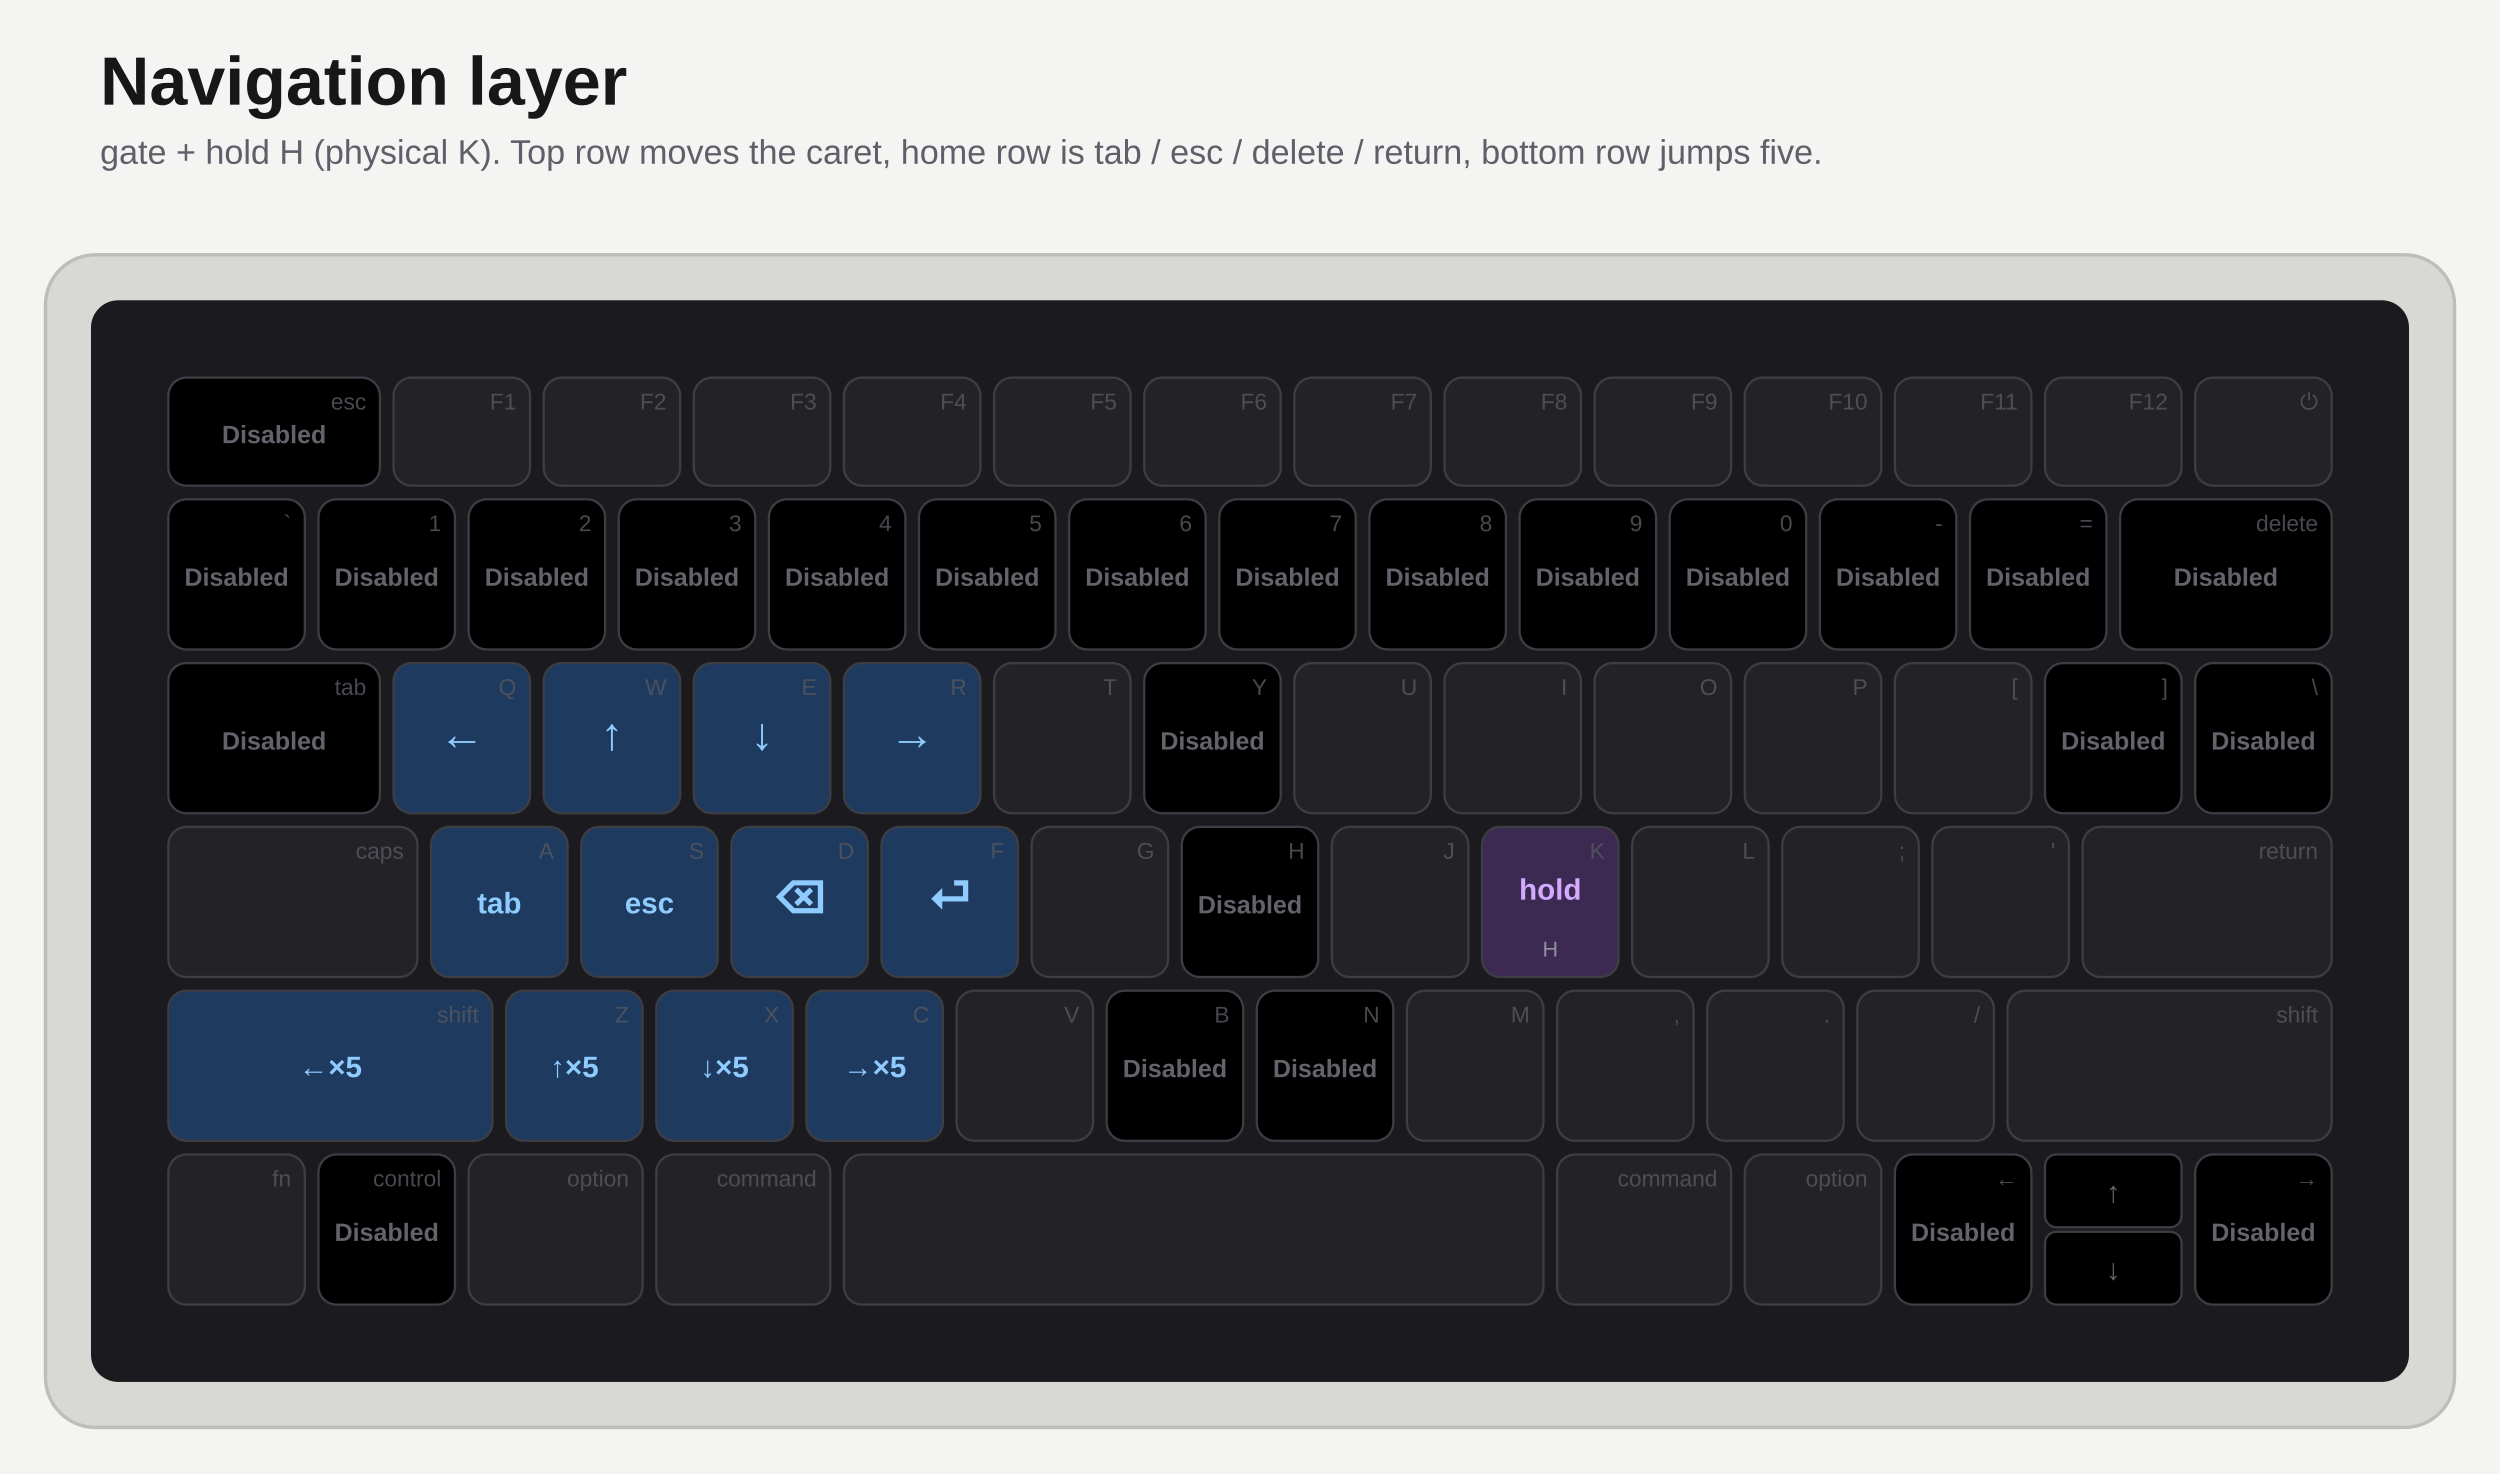
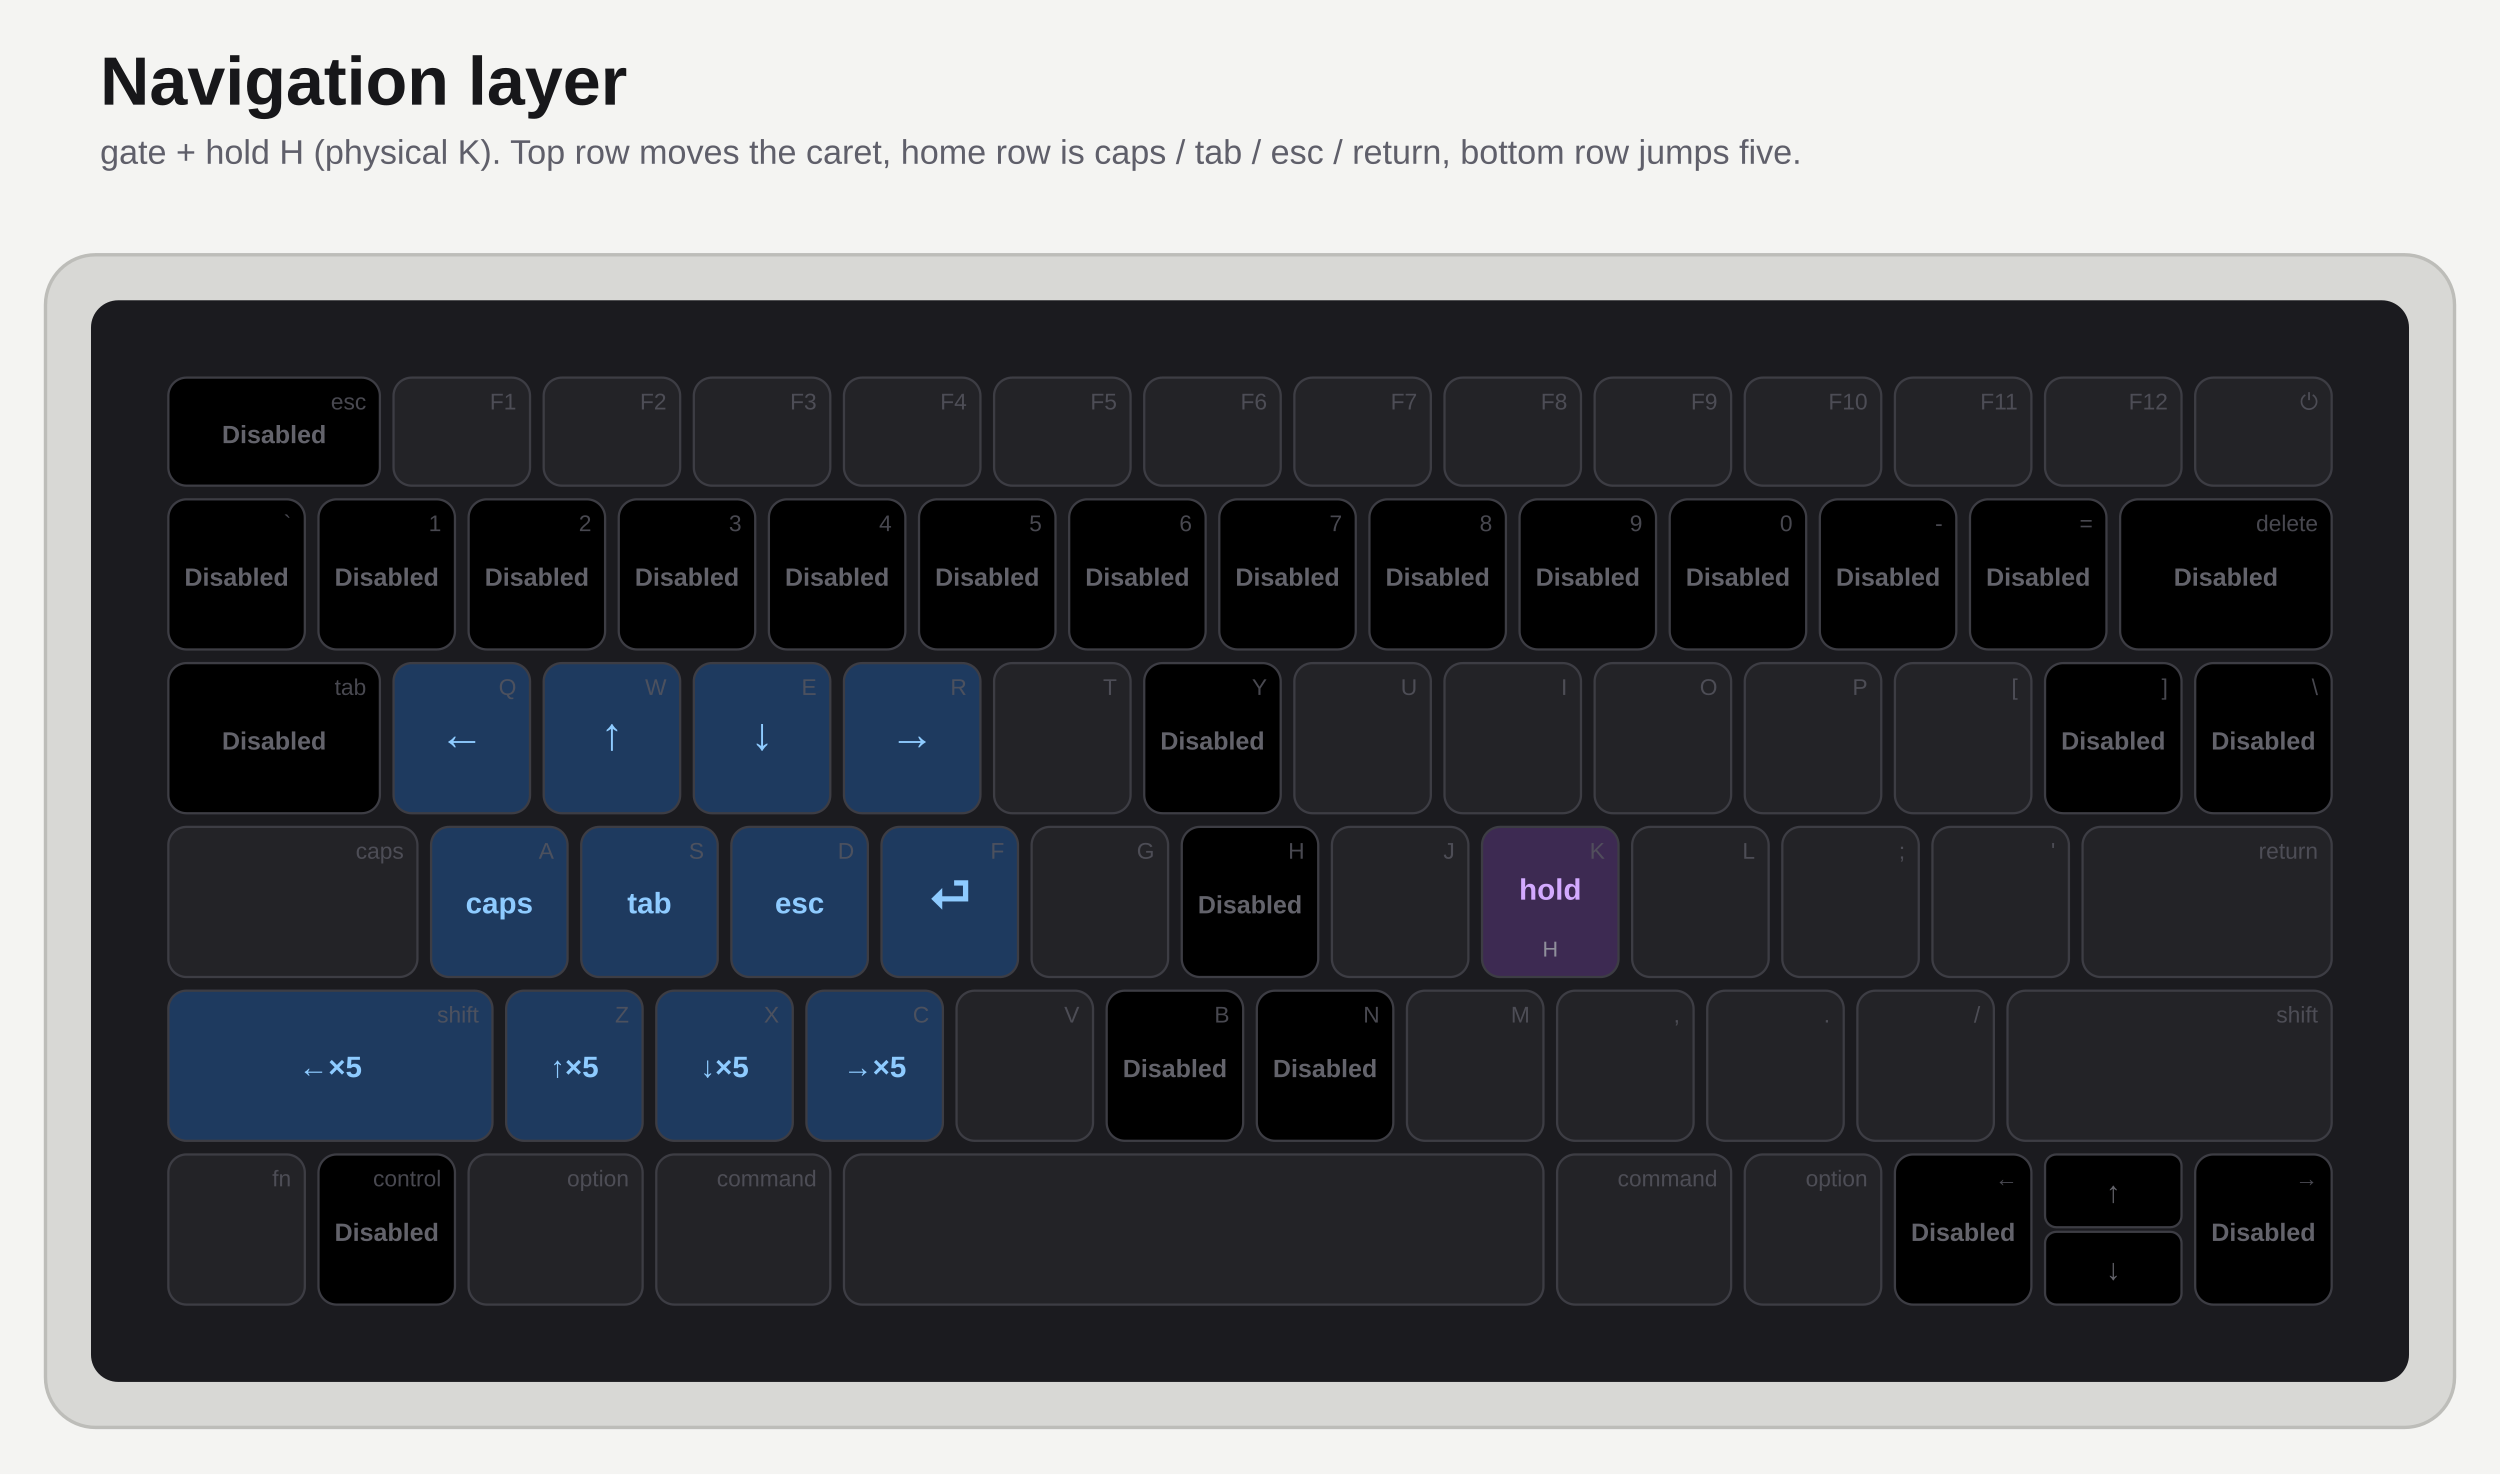
<svg xmlns="http://www.w3.org/2000/svg" width="1099" height="648" viewBox="0 0 1099 648" role="img" aria-label="Navigation layer layer of the splitmac">
  <rect width="1099" height="648" fill="#f4f4f2" />
  <text x="44.0" y="46.0" fill="#17171a" font-size="30" font-weight="700" text-anchor="start" opacity="1.0" font-family="-apple-system, BlinkMacSystemFont, 'SF Pro Text', 'Helvetica Neue', Arial, sans-serif">Navigation layer</text>
-   <text x="44.0" y="72.0" fill="#5f5f6a" font-size="15" font-weight="400" text-anchor="start" opacity="1.0" font-family="-apple-system, BlinkMacSystemFont, 'SF Pro Text', 'Helvetica Neue', Arial, sans-serif">gate + hold H (physical K). Top row moves the caret, home row is tab / esc / delete / return, bottom row jumps five.</text>
+   <text x="44.0" y="72.0" fill="#5f5f6a" font-size="15" font-weight="400" text-anchor="start" opacity="1.0" font-family="-apple-system, BlinkMacSystemFont, 'SF Pro Text', 'Helvetica Neue', Arial, sans-serif">gate + hold H (physical K). Top row moves the caret, home row is caps / tab / esc / return, bottom row jumps five.</text>
  <rect x="20.0" y="112.0" width="1059.0" height="515.5" rx="22" fill="#d8d8d5" stroke="#bdbdb9" stroke-width="1.5" />
  <rect x="40.0" y="132.0" width="1019.0" height="475.5" rx="12" fill="#1b1b1f" />
  <rect x="74.0" y="166.0" width="93.0" height="47.5" rx="8" fill="#000000" stroke="#3d3d44" stroke-width="1" />
  <text x="161.0" y="180.0" fill="#55555e" font-size="10" font-weight="500" text-anchor="end" opacity="0.85" font-family="-apple-system, BlinkMacSystemFont, 'SF Pro Text', 'Helvetica Neue', Arial, sans-serif">esc</text>
  <text x="120.5" y="194.8" fill="#63636b" font-size="11" font-weight="600" text-anchor="middle" opacity="1.0" font-family="-apple-system, BlinkMacSystemFont, 'SF Pro Text', 'Helvetica Neue', Arial, sans-serif">Disabled</text>
  <rect x="173.0" y="166.0" width="60.0" height="47.5" rx="8" fill="#232327" stroke="#3d3d44" stroke-width="1" />
  <text x="227.0" y="180.0" fill="#55555e" font-size="10" font-weight="500" text-anchor="end" opacity="0.85" font-family="-apple-system, BlinkMacSystemFont, 'SF Pro Text', 'Helvetica Neue', Arial, sans-serif">F1</text>
  <rect x="239.0" y="166.0" width="60.0" height="47.5" rx="8" fill="#232327" stroke="#3d3d44" stroke-width="1" />
  <text x="293.0" y="180.0" fill="#55555e" font-size="10" font-weight="500" text-anchor="end" opacity="0.85" font-family="-apple-system, BlinkMacSystemFont, 'SF Pro Text', 'Helvetica Neue', Arial, sans-serif">F2</text>
  <rect x="305.0" y="166.0" width="60.0" height="47.5" rx="8" fill="#232327" stroke="#3d3d44" stroke-width="1" />
  <text x="359.0" y="180.0" fill="#55555e" font-size="10" font-weight="500" text-anchor="end" opacity="0.85" font-family="-apple-system, BlinkMacSystemFont, 'SF Pro Text', 'Helvetica Neue', Arial, sans-serif">F3</text>
  <rect x="371.0" y="166.0" width="60.0" height="47.5" rx="8" fill="#232327" stroke="#3d3d44" stroke-width="1" />
  <text x="425.0" y="180.0" fill="#55555e" font-size="10" font-weight="500" text-anchor="end" opacity="0.85" font-family="-apple-system, BlinkMacSystemFont, 'SF Pro Text', 'Helvetica Neue', Arial, sans-serif">F4</text>
  <rect x="437.0" y="166.0" width="60.0" height="47.5" rx="8" fill="#232327" stroke="#3d3d44" stroke-width="1" />
  <text x="491.0" y="180.0" fill="#55555e" font-size="10" font-weight="500" text-anchor="end" opacity="0.85" font-family="-apple-system, BlinkMacSystemFont, 'SF Pro Text', 'Helvetica Neue', Arial, sans-serif">F5</text>
  <rect x="503.0" y="166.0" width="60.0" height="47.5" rx="8" fill="#232327" stroke="#3d3d44" stroke-width="1" />
  <text x="557.0" y="180.0" fill="#55555e" font-size="10" font-weight="500" text-anchor="end" opacity="0.85" font-family="-apple-system, BlinkMacSystemFont, 'SF Pro Text', 'Helvetica Neue', Arial, sans-serif">F6</text>
  <rect x="569.0" y="166.0" width="60.0" height="47.5" rx="8" fill="#232327" stroke="#3d3d44" stroke-width="1" />
  <text x="623.0" y="180.0" fill="#55555e" font-size="10" font-weight="500" text-anchor="end" opacity="0.85" font-family="-apple-system, BlinkMacSystemFont, 'SF Pro Text', 'Helvetica Neue', Arial, sans-serif">F7</text>
  <rect x="635.0" y="166.0" width="60.0" height="47.5" rx="8" fill="#232327" stroke="#3d3d44" stroke-width="1" />
  <text x="689.0" y="180.0" fill="#55555e" font-size="10" font-weight="500" text-anchor="end" opacity="0.85" font-family="-apple-system, BlinkMacSystemFont, 'SF Pro Text', 'Helvetica Neue', Arial, sans-serif">F8</text>
  <rect x="701.0" y="166.0" width="60.0" height="47.5" rx="8" fill="#232327" stroke="#3d3d44" stroke-width="1" />
  <text x="755.0" y="180.0" fill="#55555e" font-size="10" font-weight="500" text-anchor="end" opacity="0.85" font-family="-apple-system, BlinkMacSystemFont, 'SF Pro Text', 'Helvetica Neue', Arial, sans-serif">F9</text>
  <rect x="767.0" y="166.0" width="60.0" height="47.5" rx="8" fill="#232327" stroke="#3d3d44" stroke-width="1" />
  <text x="821.0" y="180.0" fill="#55555e" font-size="10" font-weight="500" text-anchor="end" opacity="0.85" font-family="-apple-system, BlinkMacSystemFont, 'SF Pro Text', 'Helvetica Neue', Arial, sans-serif">F10</text>
  <rect x="833.0" y="166.0" width="60.0" height="47.5" rx="8" fill="#232327" stroke="#3d3d44" stroke-width="1" />
  <text x="887.0" y="180.0" fill="#55555e" font-size="10" font-weight="500" text-anchor="end" opacity="0.85" font-family="-apple-system, BlinkMacSystemFont, 'SF Pro Text', 'Helvetica Neue', Arial, sans-serif">F11</text>
  <rect x="899.0" y="166.0" width="60.0" height="47.5" rx="8" fill="#232327" stroke="#3d3d44" stroke-width="1" />
  <text x="953.0" y="180.0" fill="#55555e" font-size="10" font-weight="500" text-anchor="end" opacity="0.85" font-family="-apple-system, BlinkMacSystemFont, 'SF Pro Text', 'Helvetica Neue', Arial, sans-serif">F12</text>
  <rect x="965.0" y="166.0" width="60.0" height="47.5" rx="8" fill="#232327" stroke="#3d3d44" stroke-width="1" />
  <text x="1019.0" y="180.0" fill="#55555e" font-size="10" font-weight="500" text-anchor="end" opacity="0.85" font-family="-apple-system, BlinkMacSystemFont, 'SF Pro Text', 'Helvetica Neue', Arial, sans-serif">⏻</text>
  <rect x="74.0" y="219.5" width="60.0" height="66.0" rx="8" fill="#000000" stroke="#3d3d44" stroke-width="1" />
  <text x="128.0" y="233.5" fill="#55555e" font-size="10" font-weight="500" text-anchor="end" opacity="0.85" font-family="-apple-system, BlinkMacSystemFont, 'SF Pro Text', 'Helvetica Neue', Arial, sans-serif">`</text>
  <text x="104.0" y="257.5" fill="#63636b" font-size="11" font-weight="600" text-anchor="middle" opacity="1.0" font-family="-apple-system, BlinkMacSystemFont, 'SF Pro Text', 'Helvetica Neue', Arial, sans-serif">Disabled</text>
  <rect x="140.0" y="219.5" width="60.0" height="66.0" rx="8" fill="#000000" stroke="#3d3d44" stroke-width="1" />
  <text x="194.0" y="233.5" fill="#55555e" font-size="10" font-weight="500" text-anchor="end" opacity="0.85" font-family="-apple-system, BlinkMacSystemFont, 'SF Pro Text', 'Helvetica Neue', Arial, sans-serif">1</text>
  <text x="170.0" y="257.5" fill="#63636b" font-size="11" font-weight="600" text-anchor="middle" opacity="1.0" font-family="-apple-system, BlinkMacSystemFont, 'SF Pro Text', 'Helvetica Neue', Arial, sans-serif">Disabled</text>
  <rect x="206.0" y="219.5" width="60.0" height="66.0" rx="8" fill="#000000" stroke="#3d3d44" stroke-width="1" />
  <text x="260.0" y="233.5" fill="#55555e" font-size="10" font-weight="500" text-anchor="end" opacity="0.85" font-family="-apple-system, BlinkMacSystemFont, 'SF Pro Text', 'Helvetica Neue', Arial, sans-serif">2</text>
  <text x="236.0" y="257.5" fill="#63636b" font-size="11" font-weight="600" text-anchor="middle" opacity="1.0" font-family="-apple-system, BlinkMacSystemFont, 'SF Pro Text', 'Helvetica Neue', Arial, sans-serif">Disabled</text>
  <rect x="272.0" y="219.5" width="60.0" height="66.0" rx="8" fill="#000000" stroke="#3d3d44" stroke-width="1" />
  <text x="326.0" y="233.5" fill="#55555e" font-size="10" font-weight="500" text-anchor="end" opacity="0.85" font-family="-apple-system, BlinkMacSystemFont, 'SF Pro Text', 'Helvetica Neue', Arial, sans-serif">3</text>
  <text x="302.0" y="257.5" fill="#63636b" font-size="11" font-weight="600" text-anchor="middle" opacity="1.0" font-family="-apple-system, BlinkMacSystemFont, 'SF Pro Text', 'Helvetica Neue', Arial, sans-serif">Disabled</text>
  <rect x="338.0" y="219.5" width="60.0" height="66.0" rx="8" fill="#000000" stroke="#3d3d44" stroke-width="1" />
  <text x="392.0" y="233.5" fill="#55555e" font-size="10" font-weight="500" text-anchor="end" opacity="0.85" font-family="-apple-system, BlinkMacSystemFont, 'SF Pro Text', 'Helvetica Neue', Arial, sans-serif">4</text>
  <text x="368.0" y="257.5" fill="#63636b" font-size="11" font-weight="600" text-anchor="middle" opacity="1.0" font-family="-apple-system, BlinkMacSystemFont, 'SF Pro Text', 'Helvetica Neue', Arial, sans-serif">Disabled</text>
  <rect x="404.0" y="219.5" width="60.0" height="66.0" rx="8" fill="#000000" stroke="#3d3d44" stroke-width="1" />
  <text x="458.0" y="233.5" fill="#55555e" font-size="10" font-weight="500" text-anchor="end" opacity="0.85" font-family="-apple-system, BlinkMacSystemFont, 'SF Pro Text', 'Helvetica Neue', Arial, sans-serif">5</text>
  <text x="434.0" y="257.5" fill="#63636b" font-size="11" font-weight="600" text-anchor="middle" opacity="1.0" font-family="-apple-system, BlinkMacSystemFont, 'SF Pro Text', 'Helvetica Neue', Arial, sans-serif">Disabled</text>
  <rect x="470.0" y="219.5" width="60.0" height="66.0" rx="8" fill="#000000" stroke="#3d3d44" stroke-width="1" />
  <text x="524.0" y="233.5" fill="#55555e" font-size="10" font-weight="500" text-anchor="end" opacity="0.85" font-family="-apple-system, BlinkMacSystemFont, 'SF Pro Text', 'Helvetica Neue', Arial, sans-serif">6</text>
  <text x="500.0" y="257.5" fill="#63636b" font-size="11" font-weight="600" text-anchor="middle" opacity="1.0" font-family="-apple-system, BlinkMacSystemFont, 'SF Pro Text', 'Helvetica Neue', Arial, sans-serif">Disabled</text>
  <rect x="536.0" y="219.5" width="60.0" height="66.0" rx="8" fill="#000000" stroke="#3d3d44" stroke-width="1" />
  <text x="590.0" y="233.5" fill="#55555e" font-size="10" font-weight="500" text-anchor="end" opacity="0.85" font-family="-apple-system, BlinkMacSystemFont, 'SF Pro Text', 'Helvetica Neue', Arial, sans-serif">7</text>
  <text x="566.0" y="257.5" fill="#63636b" font-size="11" font-weight="600" text-anchor="middle" opacity="1.0" font-family="-apple-system, BlinkMacSystemFont, 'SF Pro Text', 'Helvetica Neue', Arial, sans-serif">Disabled</text>
  <rect x="602.0" y="219.5" width="60.0" height="66.0" rx="8" fill="#000000" stroke="#3d3d44" stroke-width="1" />
  <text x="656.0" y="233.5" fill="#55555e" font-size="10" font-weight="500" text-anchor="end" opacity="0.85" font-family="-apple-system, BlinkMacSystemFont, 'SF Pro Text', 'Helvetica Neue', Arial, sans-serif">8</text>
  <text x="632.0" y="257.5" fill="#63636b" font-size="11" font-weight="600" text-anchor="middle" opacity="1.0" font-family="-apple-system, BlinkMacSystemFont, 'SF Pro Text', 'Helvetica Neue', Arial, sans-serif">Disabled</text>
  <rect x="668.0" y="219.5" width="60.0" height="66.0" rx="8" fill="#000000" stroke="#3d3d44" stroke-width="1" />
  <text x="722.0" y="233.5" fill="#55555e" font-size="10" font-weight="500" text-anchor="end" opacity="0.85" font-family="-apple-system, BlinkMacSystemFont, 'SF Pro Text', 'Helvetica Neue', Arial, sans-serif">9</text>
  <text x="698.0" y="257.5" fill="#63636b" font-size="11" font-weight="600" text-anchor="middle" opacity="1.0" font-family="-apple-system, BlinkMacSystemFont, 'SF Pro Text', 'Helvetica Neue', Arial, sans-serif">Disabled</text>
  <rect x="734.0" y="219.5" width="60.0" height="66.0" rx="8" fill="#000000" stroke="#3d3d44" stroke-width="1" />
  <text x="788.0" y="233.5" fill="#55555e" font-size="10" font-weight="500" text-anchor="end" opacity="0.85" font-family="-apple-system, BlinkMacSystemFont, 'SF Pro Text', 'Helvetica Neue', Arial, sans-serif">0</text>
  <text x="764.0" y="257.5" fill="#63636b" font-size="11" font-weight="600" text-anchor="middle" opacity="1.0" font-family="-apple-system, BlinkMacSystemFont, 'SF Pro Text', 'Helvetica Neue', Arial, sans-serif">Disabled</text>
  <rect x="800.0" y="219.5" width="60.0" height="66.0" rx="8" fill="#000000" stroke="#3d3d44" stroke-width="1" />
  <text x="854.0" y="233.5" fill="#55555e" font-size="10" font-weight="500" text-anchor="end" opacity="0.85" font-family="-apple-system, BlinkMacSystemFont, 'SF Pro Text', 'Helvetica Neue', Arial, sans-serif">-</text>
  <text x="830.0" y="257.5" fill="#63636b" font-size="11" font-weight="600" text-anchor="middle" opacity="1.0" font-family="-apple-system, BlinkMacSystemFont, 'SF Pro Text', 'Helvetica Neue', Arial, sans-serif">Disabled</text>
  <rect x="866.0" y="219.5" width="60.0" height="66.0" rx="8" fill="#000000" stroke="#3d3d44" stroke-width="1" />
  <text x="920.0" y="233.5" fill="#55555e" font-size="10" font-weight="500" text-anchor="end" opacity="0.85" font-family="-apple-system, BlinkMacSystemFont, 'SF Pro Text', 'Helvetica Neue', Arial, sans-serif">=</text>
  <text x="896.0" y="257.5" fill="#63636b" font-size="11" font-weight="600" text-anchor="middle" opacity="1.0" font-family="-apple-system, BlinkMacSystemFont, 'SF Pro Text', 'Helvetica Neue', Arial, sans-serif">Disabled</text>
  <rect x="932.0" y="219.5" width="93.0" height="66.0" rx="8" fill="#000000" stroke="#3d3d44" stroke-width="1" />
  <text x="1019.0" y="233.5" fill="#55555e" font-size="10" font-weight="500" text-anchor="end" opacity="0.85" font-family="-apple-system, BlinkMacSystemFont, 'SF Pro Text', 'Helvetica Neue', Arial, sans-serif">delete</text>
  <text x="978.5" y="257.5" fill="#63636b" font-size="11" font-weight="600" text-anchor="middle" opacity="1.0" font-family="-apple-system, BlinkMacSystemFont, 'SF Pro Text', 'Helvetica Neue', Arial, sans-serif">Disabled</text>
  <rect x="74.0" y="291.5" width="93.0" height="66.0" rx="8" fill="#000000" stroke="#3d3d44" stroke-width="1" />
  <text x="161.0" y="305.5" fill="#55555e" font-size="10" font-weight="500" text-anchor="end" opacity="0.85" font-family="-apple-system, BlinkMacSystemFont, 'SF Pro Text', 'Helvetica Neue', Arial, sans-serif">tab</text>
  <text x="120.5" y="329.5" fill="#63636b" font-size="11" font-weight="600" text-anchor="middle" opacity="1.0" font-family="-apple-system, BlinkMacSystemFont, 'SF Pro Text', 'Helvetica Neue', Arial, sans-serif">Disabled</text>
  <rect x="173.0" y="291.5" width="60.0" height="66.0" rx="8" fill="#1e3a5f" stroke="#3d3d44" stroke-width="1" />
  <text x="227.0" y="305.5" fill="#55555e" font-size="10" font-weight="500" text-anchor="end" opacity="0.85" font-family="-apple-system, BlinkMacSystemFont, 'SF Pro Text', 'Helvetica Neue', Arial, sans-serif">Q</text>
  <text x="203.0" y="329.5" fill="#8ecbff" font-size="20" font-weight="700" text-anchor="middle" opacity="1.0" font-family="-apple-system, BlinkMacSystemFont, 'SF Pro Text', 'Helvetica Neue', Arial, sans-serif">←</text>
  <rect x="239.0" y="291.5" width="60.0" height="66.0" rx="8" fill="#1e3a5f" stroke="#3d3d44" stroke-width="1" />
  <text x="293.0" y="305.5" fill="#55555e" font-size="10" font-weight="500" text-anchor="end" opacity="0.85" font-family="-apple-system, BlinkMacSystemFont, 'SF Pro Text', 'Helvetica Neue', Arial, sans-serif">W</text>
  <text x="269.0" y="329.5" fill="#8ecbff" font-size="20" font-weight="700" text-anchor="middle" opacity="1.0" font-family="-apple-system, BlinkMacSystemFont, 'SF Pro Text', 'Helvetica Neue', Arial, sans-serif">↑</text>
  <rect x="305.0" y="291.5" width="60.0" height="66.0" rx="8" fill="#1e3a5f" stroke="#3d3d44" stroke-width="1" />
  <text x="359.0" y="305.5" fill="#55555e" font-size="10" font-weight="500" text-anchor="end" opacity="0.85" font-family="-apple-system, BlinkMacSystemFont, 'SF Pro Text', 'Helvetica Neue', Arial, sans-serif">E</text>
  <text x="335.0" y="329.5" fill="#8ecbff" font-size="20" font-weight="700" text-anchor="middle" opacity="1.0" font-family="-apple-system, BlinkMacSystemFont, 'SF Pro Text', 'Helvetica Neue', Arial, sans-serif">↓</text>
  <rect x="371.0" y="291.5" width="60.0" height="66.0" rx="8" fill="#1e3a5f" stroke="#3d3d44" stroke-width="1" />
  <text x="425.0" y="305.5" fill="#55555e" font-size="10" font-weight="500" text-anchor="end" opacity="0.85" font-family="-apple-system, BlinkMacSystemFont, 'SF Pro Text', 'Helvetica Neue', Arial, sans-serif">R</text>
  <text x="401.0" y="329.5" fill="#8ecbff" font-size="20" font-weight="700" text-anchor="middle" opacity="1.0" font-family="-apple-system, BlinkMacSystemFont, 'SF Pro Text', 'Helvetica Neue', Arial, sans-serif">→</text>
  <rect x="437.0" y="291.5" width="60.0" height="66.0" rx="8" fill="#232327" stroke="#3d3d44" stroke-width="1" />
  <text x="491.0" y="305.5" fill="#55555e" font-size="10" font-weight="500" text-anchor="end" opacity="0.85" font-family="-apple-system, BlinkMacSystemFont, 'SF Pro Text', 'Helvetica Neue', Arial, sans-serif">T</text>
  <rect x="503.0" y="291.5" width="60.0" height="66.0" rx="8" fill="#000000" stroke="#3d3d44" stroke-width="1" />
  <text x="557.0" y="305.5" fill="#55555e" font-size="10" font-weight="500" text-anchor="end" opacity="0.85" font-family="-apple-system, BlinkMacSystemFont, 'SF Pro Text', 'Helvetica Neue', Arial, sans-serif">Y</text>
  <text x="533.0" y="329.5" fill="#63636b" font-size="11" font-weight="600" text-anchor="middle" opacity="1.0" font-family="-apple-system, BlinkMacSystemFont, 'SF Pro Text', 'Helvetica Neue', Arial, sans-serif">Disabled</text>
  <rect x="569.0" y="291.5" width="60.0" height="66.0" rx="8" fill="#232327" stroke="#3d3d44" stroke-width="1" />
  <text x="623.0" y="305.5" fill="#55555e" font-size="10" font-weight="500" text-anchor="end" opacity="0.85" font-family="-apple-system, BlinkMacSystemFont, 'SF Pro Text', 'Helvetica Neue', Arial, sans-serif">U</text>
  <rect x="635.0" y="291.5" width="60.0" height="66.0" rx="8" fill="#232327" stroke="#3d3d44" stroke-width="1" />
  <text x="689.0" y="305.5" fill="#55555e" font-size="10" font-weight="500" text-anchor="end" opacity="0.85" font-family="-apple-system, BlinkMacSystemFont, 'SF Pro Text', 'Helvetica Neue', Arial, sans-serif">I</text>
  <rect x="701.0" y="291.5" width="60.0" height="66.0" rx="8" fill="#232327" stroke="#3d3d44" stroke-width="1" />
  <text x="755.0" y="305.5" fill="#55555e" font-size="10" font-weight="500" text-anchor="end" opacity="0.85" font-family="-apple-system, BlinkMacSystemFont, 'SF Pro Text', 'Helvetica Neue', Arial, sans-serif">O</text>
  <rect x="767.0" y="291.5" width="60.0" height="66.0" rx="8" fill="#232327" stroke="#3d3d44" stroke-width="1" />
  <text x="821.0" y="305.5" fill="#55555e" font-size="10" font-weight="500" text-anchor="end" opacity="0.85" font-family="-apple-system, BlinkMacSystemFont, 'SF Pro Text', 'Helvetica Neue', Arial, sans-serif">P</text>
  <rect x="833.0" y="291.5" width="60.0" height="66.0" rx="8" fill="#232327" stroke="#3d3d44" stroke-width="1" />
  <text x="887.0" y="305.5" fill="#55555e" font-size="10" font-weight="500" text-anchor="end" opacity="0.85" font-family="-apple-system, BlinkMacSystemFont, 'SF Pro Text', 'Helvetica Neue', Arial, sans-serif">[</text>
  <rect x="899.0" y="291.5" width="60.0" height="66.0" rx="8" fill="#000000" stroke="#3d3d44" stroke-width="1" />
  <text x="953.0" y="305.5" fill="#55555e" font-size="10" font-weight="500" text-anchor="end" opacity="0.85" font-family="-apple-system, BlinkMacSystemFont, 'SF Pro Text', 'Helvetica Neue', Arial, sans-serif">]</text>
  <text x="929.0" y="329.5" fill="#63636b" font-size="11" font-weight="600" text-anchor="middle" opacity="1.0" font-family="-apple-system, BlinkMacSystemFont, 'SF Pro Text', 'Helvetica Neue', Arial, sans-serif">Disabled</text>
  <rect x="965.0" y="291.5" width="60.0" height="66.0" rx="8" fill="#000000" stroke="#3d3d44" stroke-width="1" />
  <text x="1019.0" y="305.5" fill="#55555e" font-size="10" font-weight="500" text-anchor="end" opacity="0.85" font-family="-apple-system, BlinkMacSystemFont, 'SF Pro Text', 'Helvetica Neue', Arial, sans-serif">\</text>
  <text x="995.0" y="329.5" fill="#63636b" font-size="11" font-weight="600" text-anchor="middle" opacity="1.0" font-family="-apple-system, BlinkMacSystemFont, 'SF Pro Text', 'Helvetica Neue', Arial, sans-serif">Disabled</text>
  <rect x="74.0" y="363.5" width="109.5" height="66.0" rx="8" fill="#232327" stroke="#3d3d44" stroke-width="1" />
  <text x="177.5" y="377.5" fill="#55555e" font-size="10" font-weight="500" text-anchor="end" opacity="0.85" font-family="-apple-system, BlinkMacSystemFont, 'SF Pro Text', 'Helvetica Neue', Arial, sans-serif">caps</text>
  <rect x="189.5" y="363.5" width="60.0" height="66.0" rx="8" fill="#1e3a5f" stroke="#3d3d44" stroke-width="1" />
  <text x="243.5" y="377.5" fill="#55555e" font-size="10" font-weight="500" text-anchor="end" opacity="0.85" font-family="-apple-system, BlinkMacSystemFont, 'SF Pro Text', 'Helvetica Neue', Arial, sans-serif">A</text>
-   <text x="219.5" y="401.5" fill="#8ecbff" font-size="13" font-weight="600" text-anchor="middle" opacity="1.0" font-family="-apple-system, BlinkMacSystemFont, 'SF Pro Text', 'Helvetica Neue', Arial, sans-serif">tab</text>
+   <text x="219.5" y="401.5" fill="#8ecbff" font-size="13" font-weight="600" text-anchor="middle" opacity="1.0" font-family="-apple-system, BlinkMacSystemFont, 'SF Pro Text', 'Helvetica Neue', Arial, sans-serif">caps</text>
  <rect x="255.5" y="363.5" width="60.0" height="66.0" rx="8" fill="#1e3a5f" stroke="#3d3d44" stroke-width="1" />
  <text x="309.5" y="377.5" fill="#55555e" font-size="10" font-weight="500" text-anchor="end" opacity="0.85" font-family="-apple-system, BlinkMacSystemFont, 'SF Pro Text', 'Helvetica Neue', Arial, sans-serif">S</text>
-   <text x="285.5" y="401.5" fill="#8ecbff" font-size="13" font-weight="600" text-anchor="middle" opacity="1.0" font-family="-apple-system, BlinkMacSystemFont, 'SF Pro Text', 'Helvetica Neue', Arial, sans-serif">esc</text>
+   <text x="285.5" y="401.5" fill="#8ecbff" font-size="13" font-weight="600" text-anchor="middle" opacity="1.0" font-family="-apple-system, BlinkMacSystemFont, 'SF Pro Text', 'Helvetica Neue', Arial, sans-serif">tab</text>
  <rect x="321.5" y="363.5" width="60.0" height="66.0" rx="8" fill="#1e3a5f" stroke="#3d3d44" stroke-width="1" />
  <text x="375.5" y="377.5" fill="#55555e" font-size="10" font-weight="500" text-anchor="end" opacity="0.85" font-family="-apple-system, BlinkMacSystemFont, 'SF Pro Text', 'Helvetica Neue', Arial, sans-serif">D</text>
-   <text x="351.5" y="401.5" fill="#8ecbff" font-size="20" font-weight="700" text-anchor="middle" opacity="1.0" font-family="-apple-system, BlinkMacSystemFont, 'SF Pro Text', 'Helvetica Neue', Arial, sans-serif">⌫</text>
+   <text x="351.5" y="401.5" fill="#8ecbff" font-size="13" font-weight="600" text-anchor="middle" opacity="1.0" font-family="-apple-system, BlinkMacSystemFont, 'SF Pro Text', 'Helvetica Neue', Arial, sans-serif">esc</text>
  <rect x="387.5" y="363.5" width="60.0" height="66.0" rx="8" fill="#1e3a5f" stroke="#3d3d44" stroke-width="1" />
  <text x="441.5" y="377.5" fill="#55555e" font-size="10" font-weight="500" text-anchor="end" opacity="0.85" font-family="-apple-system, BlinkMacSystemFont, 'SF Pro Text', 'Helvetica Neue', Arial, sans-serif">F</text>
  <text x="417.5" y="401.5" fill="#8ecbff" font-size="20" font-weight="700" text-anchor="middle" opacity="1.0" font-family="-apple-system, BlinkMacSystemFont, 'SF Pro Text', 'Helvetica Neue', Arial, sans-serif">⏎</text>
  <rect x="453.5" y="363.5" width="60.0" height="66.0" rx="8" fill="#232327" stroke="#3d3d44" stroke-width="1" />
  <text x="507.5" y="377.5" fill="#55555e" font-size="10" font-weight="500" text-anchor="end" opacity="0.85" font-family="-apple-system, BlinkMacSystemFont, 'SF Pro Text', 'Helvetica Neue', Arial, sans-serif">G</text>
  <rect x="519.5" y="363.5" width="60.0" height="66.0" rx="8" fill="#000000" stroke="#3d3d44" stroke-width="1" />
  <text x="573.5" y="377.5" fill="#55555e" font-size="10" font-weight="500" text-anchor="end" opacity="0.85" font-family="-apple-system, BlinkMacSystemFont, 'SF Pro Text', 'Helvetica Neue', Arial, sans-serif">H</text>
  <text x="549.5" y="401.5" fill="#63636b" font-size="11" font-weight="600" text-anchor="middle" opacity="1.0" font-family="-apple-system, BlinkMacSystemFont, 'SF Pro Text', 'Helvetica Neue', Arial, sans-serif">Disabled</text>
  <rect x="585.5" y="363.5" width="60.0" height="66.0" rx="8" fill="#232327" stroke="#3d3d44" stroke-width="1" />
  <text x="639.5" y="377.5" fill="#55555e" font-size="10" font-weight="500" text-anchor="end" opacity="0.85" font-family="-apple-system, BlinkMacSystemFont, 'SF Pro Text', 'Helvetica Neue', Arial, sans-serif">J</text>
  <rect x="651.5" y="363.5" width="60.0" height="66.0" rx="8" fill="#3d2a52" stroke="#3d3d44" stroke-width="1" />
  <text x="705.5" y="377.5" fill="#55555e" font-size="10" font-weight="500" text-anchor="end" opacity="0.85" font-family="-apple-system, BlinkMacSystemFont, 'SF Pro Text', 'Helvetica Neue', Arial, sans-serif">K</text>
  <text x="681.5" y="395.5" fill="#d3aaff" font-size="13" font-weight="600" text-anchor="middle" opacity="1.0" font-family="-apple-system, BlinkMacSystemFont, 'SF Pro Text', 'Helvetica Neue', Arial, sans-serif">hold</text>
  <text x="681.5" y="420.5" fill="#8f8f9b" font-size="9.5" font-weight="500" text-anchor="middle" opacity="1.0" font-family="-apple-system, BlinkMacSystemFont, 'SF Pro Text', 'Helvetica Neue', Arial, sans-serif">H</text>
  <rect x="717.5" y="363.5" width="60.0" height="66.0" rx="8" fill="#232327" stroke="#3d3d44" stroke-width="1" />
  <text x="771.5" y="377.5" fill="#55555e" font-size="10" font-weight="500" text-anchor="end" opacity="0.85" font-family="-apple-system, BlinkMacSystemFont, 'SF Pro Text', 'Helvetica Neue', Arial, sans-serif">L</text>
  <rect x="783.5" y="363.5" width="60.0" height="66.0" rx="8" fill="#232327" stroke="#3d3d44" stroke-width="1" />
  <text x="837.5" y="377.5" fill="#55555e" font-size="10" font-weight="500" text-anchor="end" opacity="0.85" font-family="-apple-system, BlinkMacSystemFont, 'SF Pro Text', 'Helvetica Neue', Arial, sans-serif">;</text>
  <rect x="849.5" y="363.5" width="60.0" height="66.0" rx="8" fill="#232327" stroke="#3d3d44" stroke-width="1" />
  <text x="903.5" y="377.5" fill="#55555e" font-size="10" font-weight="500" text-anchor="end" opacity="0.85" font-family="-apple-system, BlinkMacSystemFont, 'SF Pro Text', 'Helvetica Neue', Arial, sans-serif">'</text>
  <rect x="915.5" y="363.5" width="109.5" height="66.0" rx="8" fill="#232327" stroke="#3d3d44" stroke-width="1" />
  <text x="1019.0" y="377.5" fill="#55555e" font-size="10" font-weight="500" text-anchor="end" opacity="0.85" font-family="-apple-system, BlinkMacSystemFont, 'SF Pro Text', 'Helvetica Neue', Arial, sans-serif">return</text>
  <rect x="74.0" y="435.5" width="142.5" height="66.0" rx="8" fill="#1e3a5f" stroke="#3d3d44" stroke-width="1" />
  <text x="210.5" y="449.5" fill="#55555e" font-size="10" font-weight="500" text-anchor="end" opacity="0.85" font-family="-apple-system, BlinkMacSystemFont, 'SF Pro Text', 'Helvetica Neue', Arial, sans-serif">shift</text>
  <text x="145.2" y="473.5" fill="#8ecbff" font-size="13" font-weight="600" text-anchor="middle" opacity="1.0" font-family="-apple-system, BlinkMacSystemFont, 'SF Pro Text', 'Helvetica Neue', Arial, sans-serif">←×5</text>
  <rect x="222.5" y="435.5" width="60.0" height="66.0" rx="8" fill="#1e3a5f" stroke="#3d3d44" stroke-width="1" />
  <text x="276.5" y="449.5" fill="#55555e" font-size="10" font-weight="500" text-anchor="end" opacity="0.85" font-family="-apple-system, BlinkMacSystemFont, 'SF Pro Text', 'Helvetica Neue', Arial, sans-serif">Z</text>
  <text x="252.5" y="473.5" fill="#8ecbff" font-size="13" font-weight="600" text-anchor="middle" opacity="1.0" font-family="-apple-system, BlinkMacSystemFont, 'SF Pro Text', 'Helvetica Neue', Arial, sans-serif">↑×5</text>
  <rect x="288.5" y="435.5" width="60.0" height="66.0" rx="8" fill="#1e3a5f" stroke="#3d3d44" stroke-width="1" />
  <text x="342.5" y="449.5" fill="#55555e" font-size="10" font-weight="500" text-anchor="end" opacity="0.85" font-family="-apple-system, BlinkMacSystemFont, 'SF Pro Text', 'Helvetica Neue', Arial, sans-serif">X</text>
  <text x="318.5" y="473.5" fill="#8ecbff" font-size="13" font-weight="600" text-anchor="middle" opacity="1.0" font-family="-apple-system, BlinkMacSystemFont, 'SF Pro Text', 'Helvetica Neue', Arial, sans-serif">↓×5</text>
  <rect x="354.5" y="435.5" width="60.0" height="66.0" rx="8" fill="#1e3a5f" stroke="#3d3d44" stroke-width="1" />
  <text x="408.5" y="449.5" fill="#55555e" font-size="10" font-weight="500" text-anchor="end" opacity="0.85" font-family="-apple-system, BlinkMacSystemFont, 'SF Pro Text', 'Helvetica Neue', Arial, sans-serif">C</text>
  <text x="384.5" y="473.5" fill="#8ecbff" font-size="13" font-weight="600" text-anchor="middle" opacity="1.0" font-family="-apple-system, BlinkMacSystemFont, 'SF Pro Text', 'Helvetica Neue', Arial, sans-serif">→×5</text>
  <rect x="420.5" y="435.5" width="60.0" height="66.0" rx="8" fill="#232327" stroke="#3d3d44" stroke-width="1" />
  <text x="474.5" y="449.5" fill="#55555e" font-size="10" font-weight="500" text-anchor="end" opacity="0.85" font-family="-apple-system, BlinkMacSystemFont, 'SF Pro Text', 'Helvetica Neue', Arial, sans-serif">V</text>
  <rect x="486.5" y="435.5" width="60.0" height="66.0" rx="8" fill="#000000" stroke="#3d3d44" stroke-width="1" />
  <text x="540.5" y="449.5" fill="#55555e" font-size="10" font-weight="500" text-anchor="end" opacity="0.85" font-family="-apple-system, BlinkMacSystemFont, 'SF Pro Text', 'Helvetica Neue', Arial, sans-serif">B</text>
  <text x="516.5" y="473.5" fill="#63636b" font-size="11" font-weight="600" text-anchor="middle" opacity="1.0" font-family="-apple-system, BlinkMacSystemFont, 'SF Pro Text', 'Helvetica Neue', Arial, sans-serif">Disabled</text>
  <rect x="552.5" y="435.5" width="60.0" height="66.0" rx="8" fill="#000000" stroke="#3d3d44" stroke-width="1" />
  <text x="606.5" y="449.5" fill="#55555e" font-size="10" font-weight="500" text-anchor="end" opacity="0.85" font-family="-apple-system, BlinkMacSystemFont, 'SF Pro Text', 'Helvetica Neue', Arial, sans-serif">N</text>
  <text x="582.5" y="473.5" fill="#63636b" font-size="11" font-weight="600" text-anchor="middle" opacity="1.0" font-family="-apple-system, BlinkMacSystemFont, 'SF Pro Text', 'Helvetica Neue', Arial, sans-serif">Disabled</text>
  <rect x="618.5" y="435.5" width="60.0" height="66.0" rx="8" fill="#232327" stroke="#3d3d44" stroke-width="1" />
  <text x="672.5" y="449.5" fill="#55555e" font-size="10" font-weight="500" text-anchor="end" opacity="0.85" font-family="-apple-system, BlinkMacSystemFont, 'SF Pro Text', 'Helvetica Neue', Arial, sans-serif">M</text>
  <rect x="684.5" y="435.5" width="60.0" height="66.0" rx="8" fill="#232327" stroke="#3d3d44" stroke-width="1" />
  <text x="738.5" y="449.5" fill="#55555e" font-size="10" font-weight="500" text-anchor="end" opacity="0.85" font-family="-apple-system, BlinkMacSystemFont, 'SF Pro Text', 'Helvetica Neue', Arial, sans-serif">,</text>
  <rect x="750.5" y="435.5" width="60.0" height="66.0" rx="8" fill="#232327" stroke="#3d3d44" stroke-width="1" />
  <text x="804.5" y="449.5" fill="#55555e" font-size="10" font-weight="500" text-anchor="end" opacity="0.85" font-family="-apple-system, BlinkMacSystemFont, 'SF Pro Text', 'Helvetica Neue', Arial, sans-serif">.</text>
  <rect x="816.5" y="435.5" width="60.0" height="66.0" rx="8" fill="#232327" stroke="#3d3d44" stroke-width="1" />
  <text x="870.5" y="449.5" fill="#55555e" font-size="10" font-weight="500" text-anchor="end" opacity="0.85" font-family="-apple-system, BlinkMacSystemFont, 'SF Pro Text', 'Helvetica Neue', Arial, sans-serif">/</text>
  <rect x="882.5" y="435.5" width="142.5" height="66.0" rx="8" fill="#232327" stroke="#3d3d44" stroke-width="1" />
  <text x="1019.0" y="449.5" fill="#55555e" font-size="10" font-weight="500" text-anchor="end" opacity="0.85" font-family="-apple-system, BlinkMacSystemFont, 'SF Pro Text', 'Helvetica Neue', Arial, sans-serif">shift</text>
  <rect x="74.0" y="507.5" width="60.0" height="66.0" rx="8" fill="#232327" stroke="#3d3d44" stroke-width="1" />
  <text x="128.0" y="521.5" fill="#55555e" font-size="10" font-weight="500" text-anchor="end" opacity="0.85" font-family="-apple-system, BlinkMacSystemFont, 'SF Pro Text', 'Helvetica Neue', Arial, sans-serif">fn</text>
  <rect x="140.0" y="507.5" width="60.0" height="66.0" rx="8" fill="#000000" stroke="#3d3d44" stroke-width="1" />
  <text x="194.0" y="521.5" fill="#55555e" font-size="10" font-weight="500" text-anchor="end" opacity="0.85" font-family="-apple-system, BlinkMacSystemFont, 'SF Pro Text', 'Helvetica Neue', Arial, sans-serif">control</text>
  <text x="170.0" y="545.5" fill="#63636b" font-size="11" font-weight="600" text-anchor="middle" opacity="1.0" font-family="-apple-system, BlinkMacSystemFont, 'SF Pro Text', 'Helvetica Neue', Arial, sans-serif">Disabled</text>
  <rect x="206.0" y="507.5" width="76.5" height="66.0" rx="8" fill="#232327" stroke="#3d3d44" stroke-width="1" />
  <text x="276.5" y="521.5" fill="#55555e" font-size="10" font-weight="500" text-anchor="end" opacity="0.85" font-family="-apple-system, BlinkMacSystemFont, 'SF Pro Text', 'Helvetica Neue', Arial, sans-serif">option</text>
  <rect x="288.5" y="507.5" width="76.5" height="66.0" rx="8" fill="#232327" stroke="#3d3d44" stroke-width="1" />
  <text x="359.0" y="521.5" fill="#55555e" font-size="10" font-weight="500" text-anchor="end" opacity="0.85" font-family="-apple-system, BlinkMacSystemFont, 'SF Pro Text', 'Helvetica Neue', Arial, sans-serif">command</text>
  <rect x="371.0" y="507.5" width="307.5" height="66.0" rx="8" fill="#232327" stroke="#3d3d44" stroke-width="1" />
  <rect x="684.5" y="507.5" width="76.5" height="66.0" rx="8" fill="#232327" stroke="#3d3d44" stroke-width="1" />
  <text x="755.0" y="521.5" fill="#55555e" font-size="10" font-weight="500" text-anchor="end" opacity="0.85" font-family="-apple-system, BlinkMacSystemFont, 'SF Pro Text', 'Helvetica Neue', Arial, sans-serif">command</text>
  <rect x="767.0" y="507.5" width="60.0" height="66.0" rx="8" fill="#232327" stroke="#3d3d44" stroke-width="1" />
  <text x="821.0" y="521.5" fill="#55555e" font-size="10" font-weight="500" text-anchor="end" opacity="0.85" font-family="-apple-system, BlinkMacSystemFont, 'SF Pro Text', 'Helvetica Neue', Arial, sans-serif">option</text>
  <rect x="833.0" y="507.5" width="60.0" height="66.0" rx="8" fill="#000000" stroke="#3d3d44" stroke-width="1" />
  <text x="887.0" y="521.5" fill="#55555e" font-size="10" font-weight="500" text-anchor="end" opacity="0.85" font-family="-apple-system, BlinkMacSystemFont, 'SF Pro Text', 'Helvetica Neue', Arial, sans-serif">←</text>
  <text x="863.0" y="545.5" fill="#63636b" font-size="11" font-weight="600" text-anchor="middle" opacity="1.0" font-family="-apple-system, BlinkMacSystemFont, 'SF Pro Text', 'Helvetica Neue', Arial, sans-serif">Disabled</text>
  <rect x="899.0" y="507.5" width="60.0" height="32.0" rx="5" fill="#000000" stroke="#3d3d44" stroke-width="1" />
  <text x="929.0" y="528.5" fill="#63636b" font-size="13" font-weight="600" text-anchor="middle" opacity="1.0" font-family="-apple-system, BlinkMacSystemFont, 'SF Pro Text', 'Helvetica Neue', Arial, sans-serif">↑</text>
  <rect x="899.0" y="541.5" width="60.0" height="32.0" rx="5" fill="#000000" stroke="#3d3d44" stroke-width="1" />
  <text x="929.0" y="562.5" fill="#63636b" font-size="13" font-weight="600" text-anchor="middle" opacity="1.0" font-family="-apple-system, BlinkMacSystemFont, 'SF Pro Text', 'Helvetica Neue', Arial, sans-serif">↓</text>
  <rect x="965.0" y="507.5" width="60.0" height="66.0" rx="8" fill="#000000" stroke="#3d3d44" stroke-width="1" />
  <text x="1019.0" y="521.5" fill="#55555e" font-size="10" font-weight="500" text-anchor="end" opacity="0.85" font-family="-apple-system, BlinkMacSystemFont, 'SF Pro Text', 'Helvetica Neue', Arial, sans-serif">→</text>
  <text x="995.0" y="545.5" fill="#63636b" font-size="11" font-weight="600" text-anchor="middle" opacity="1.0" font-family="-apple-system, BlinkMacSystemFont, 'SF Pro Text', 'Helvetica Neue', Arial, sans-serif">Disabled</text>
</svg>
